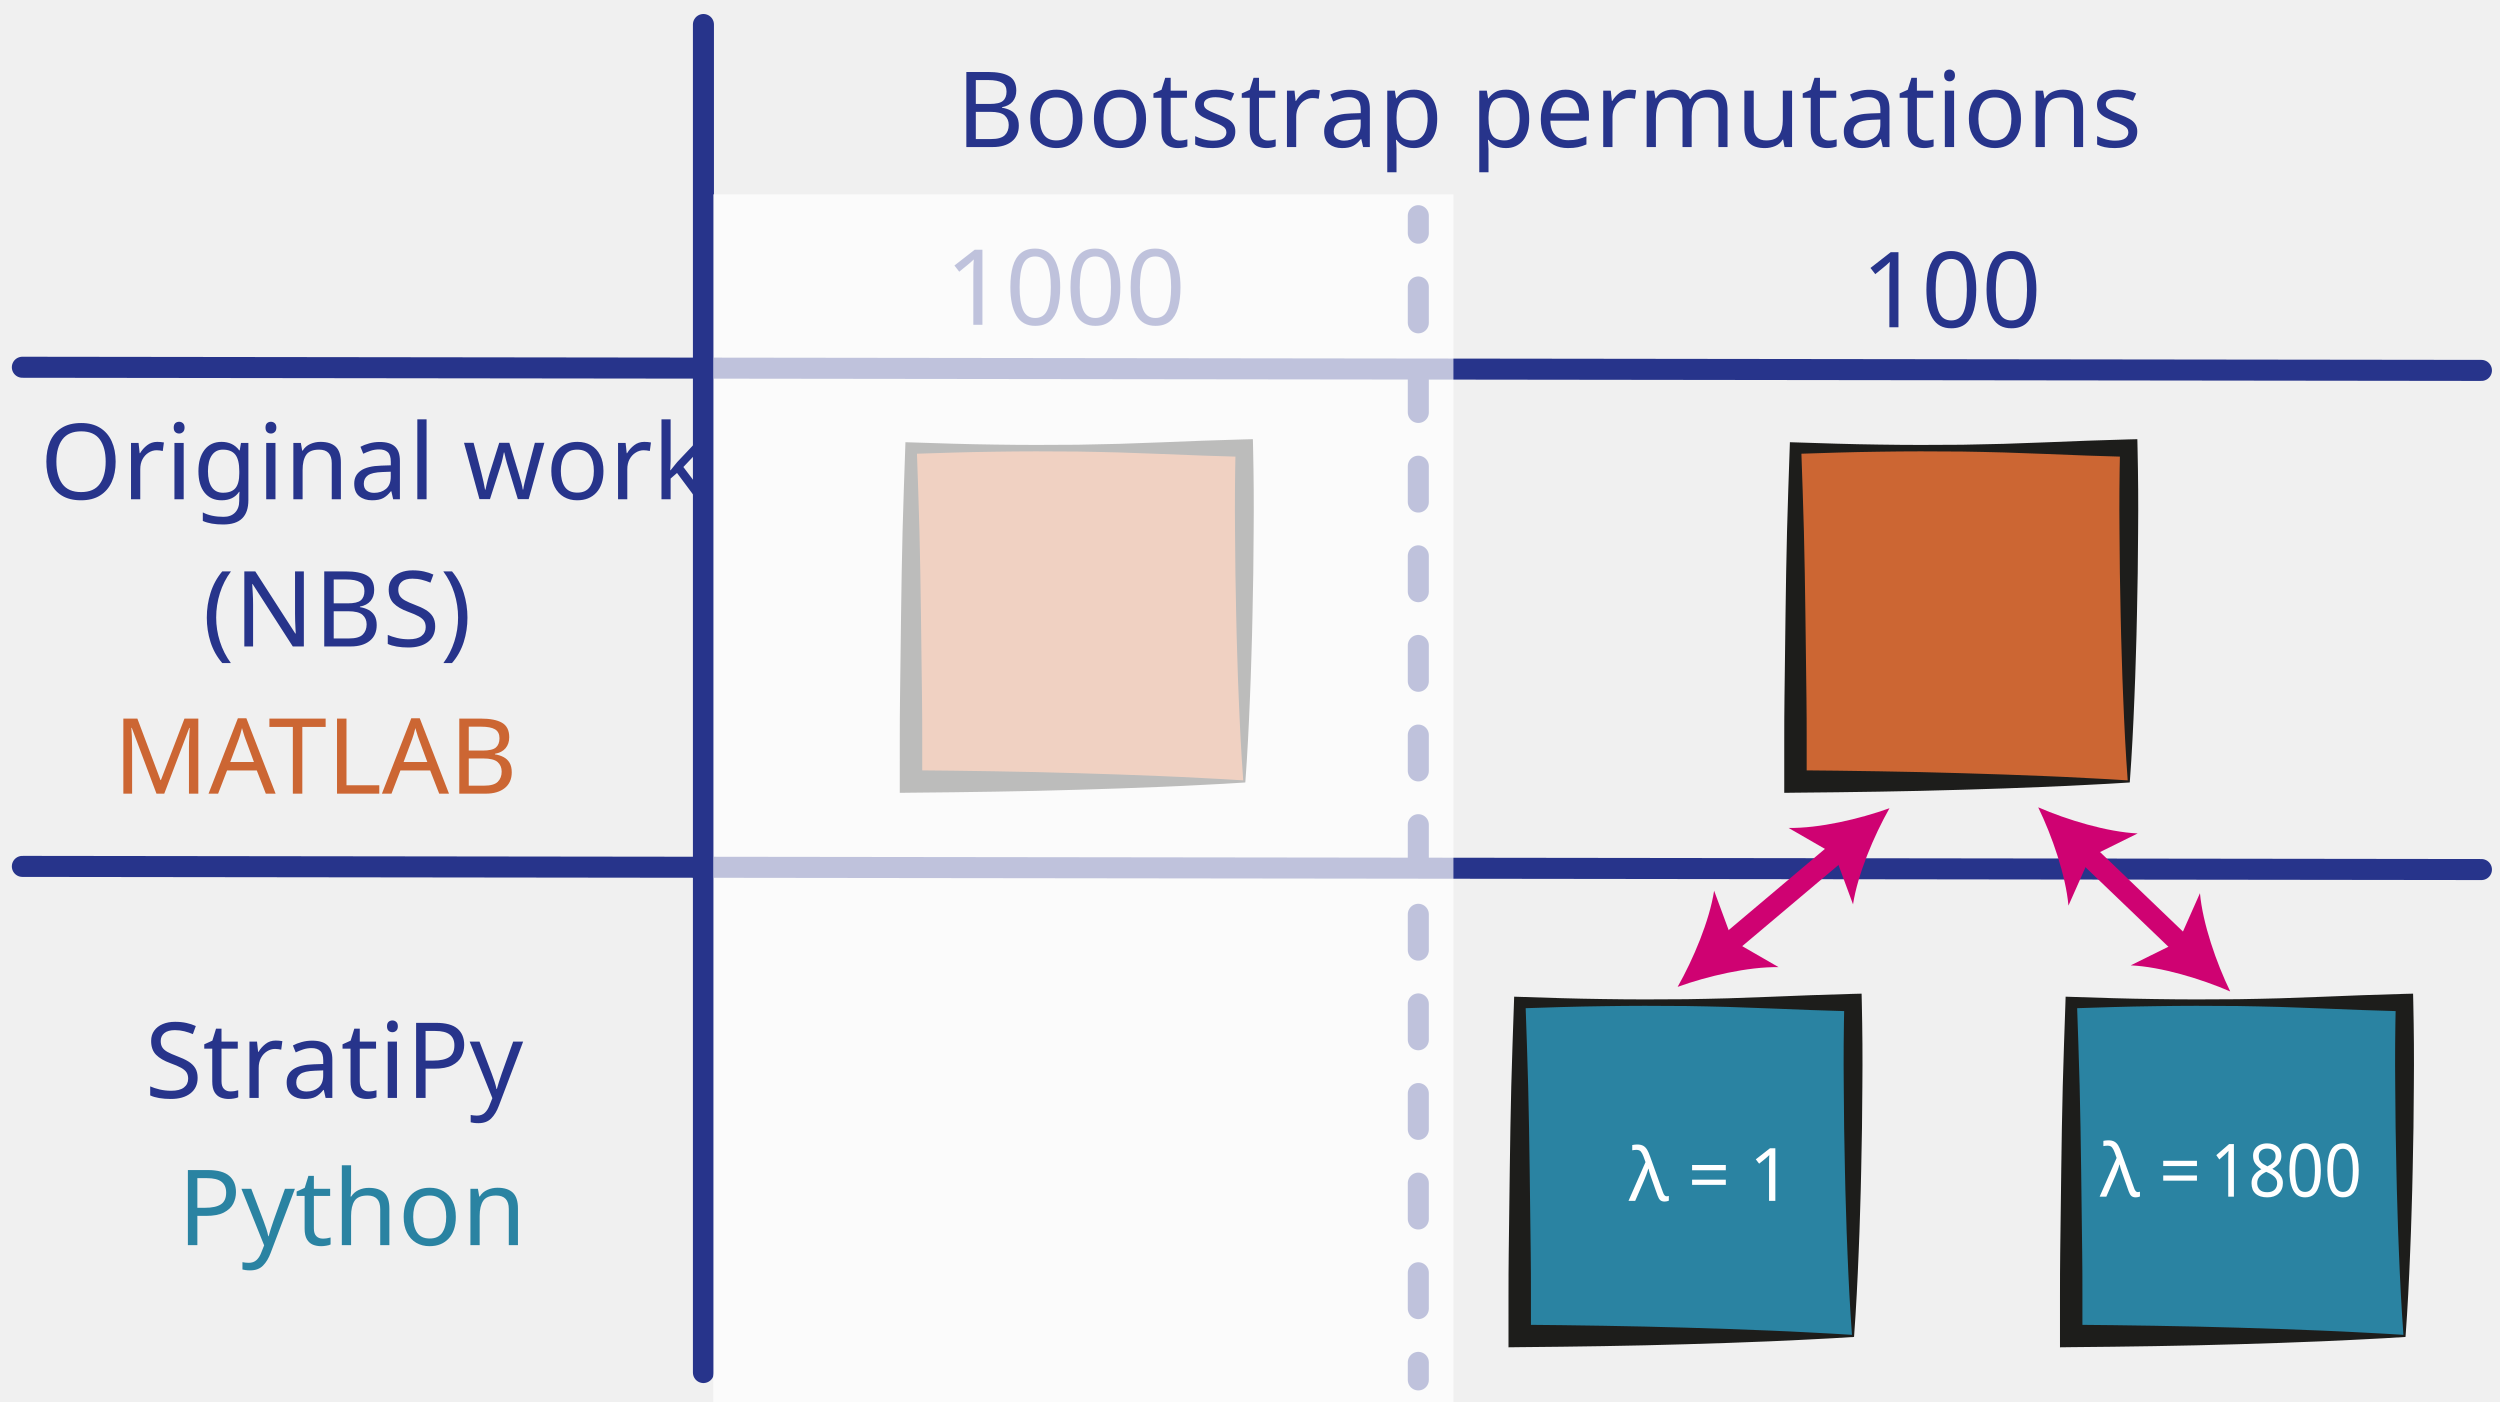
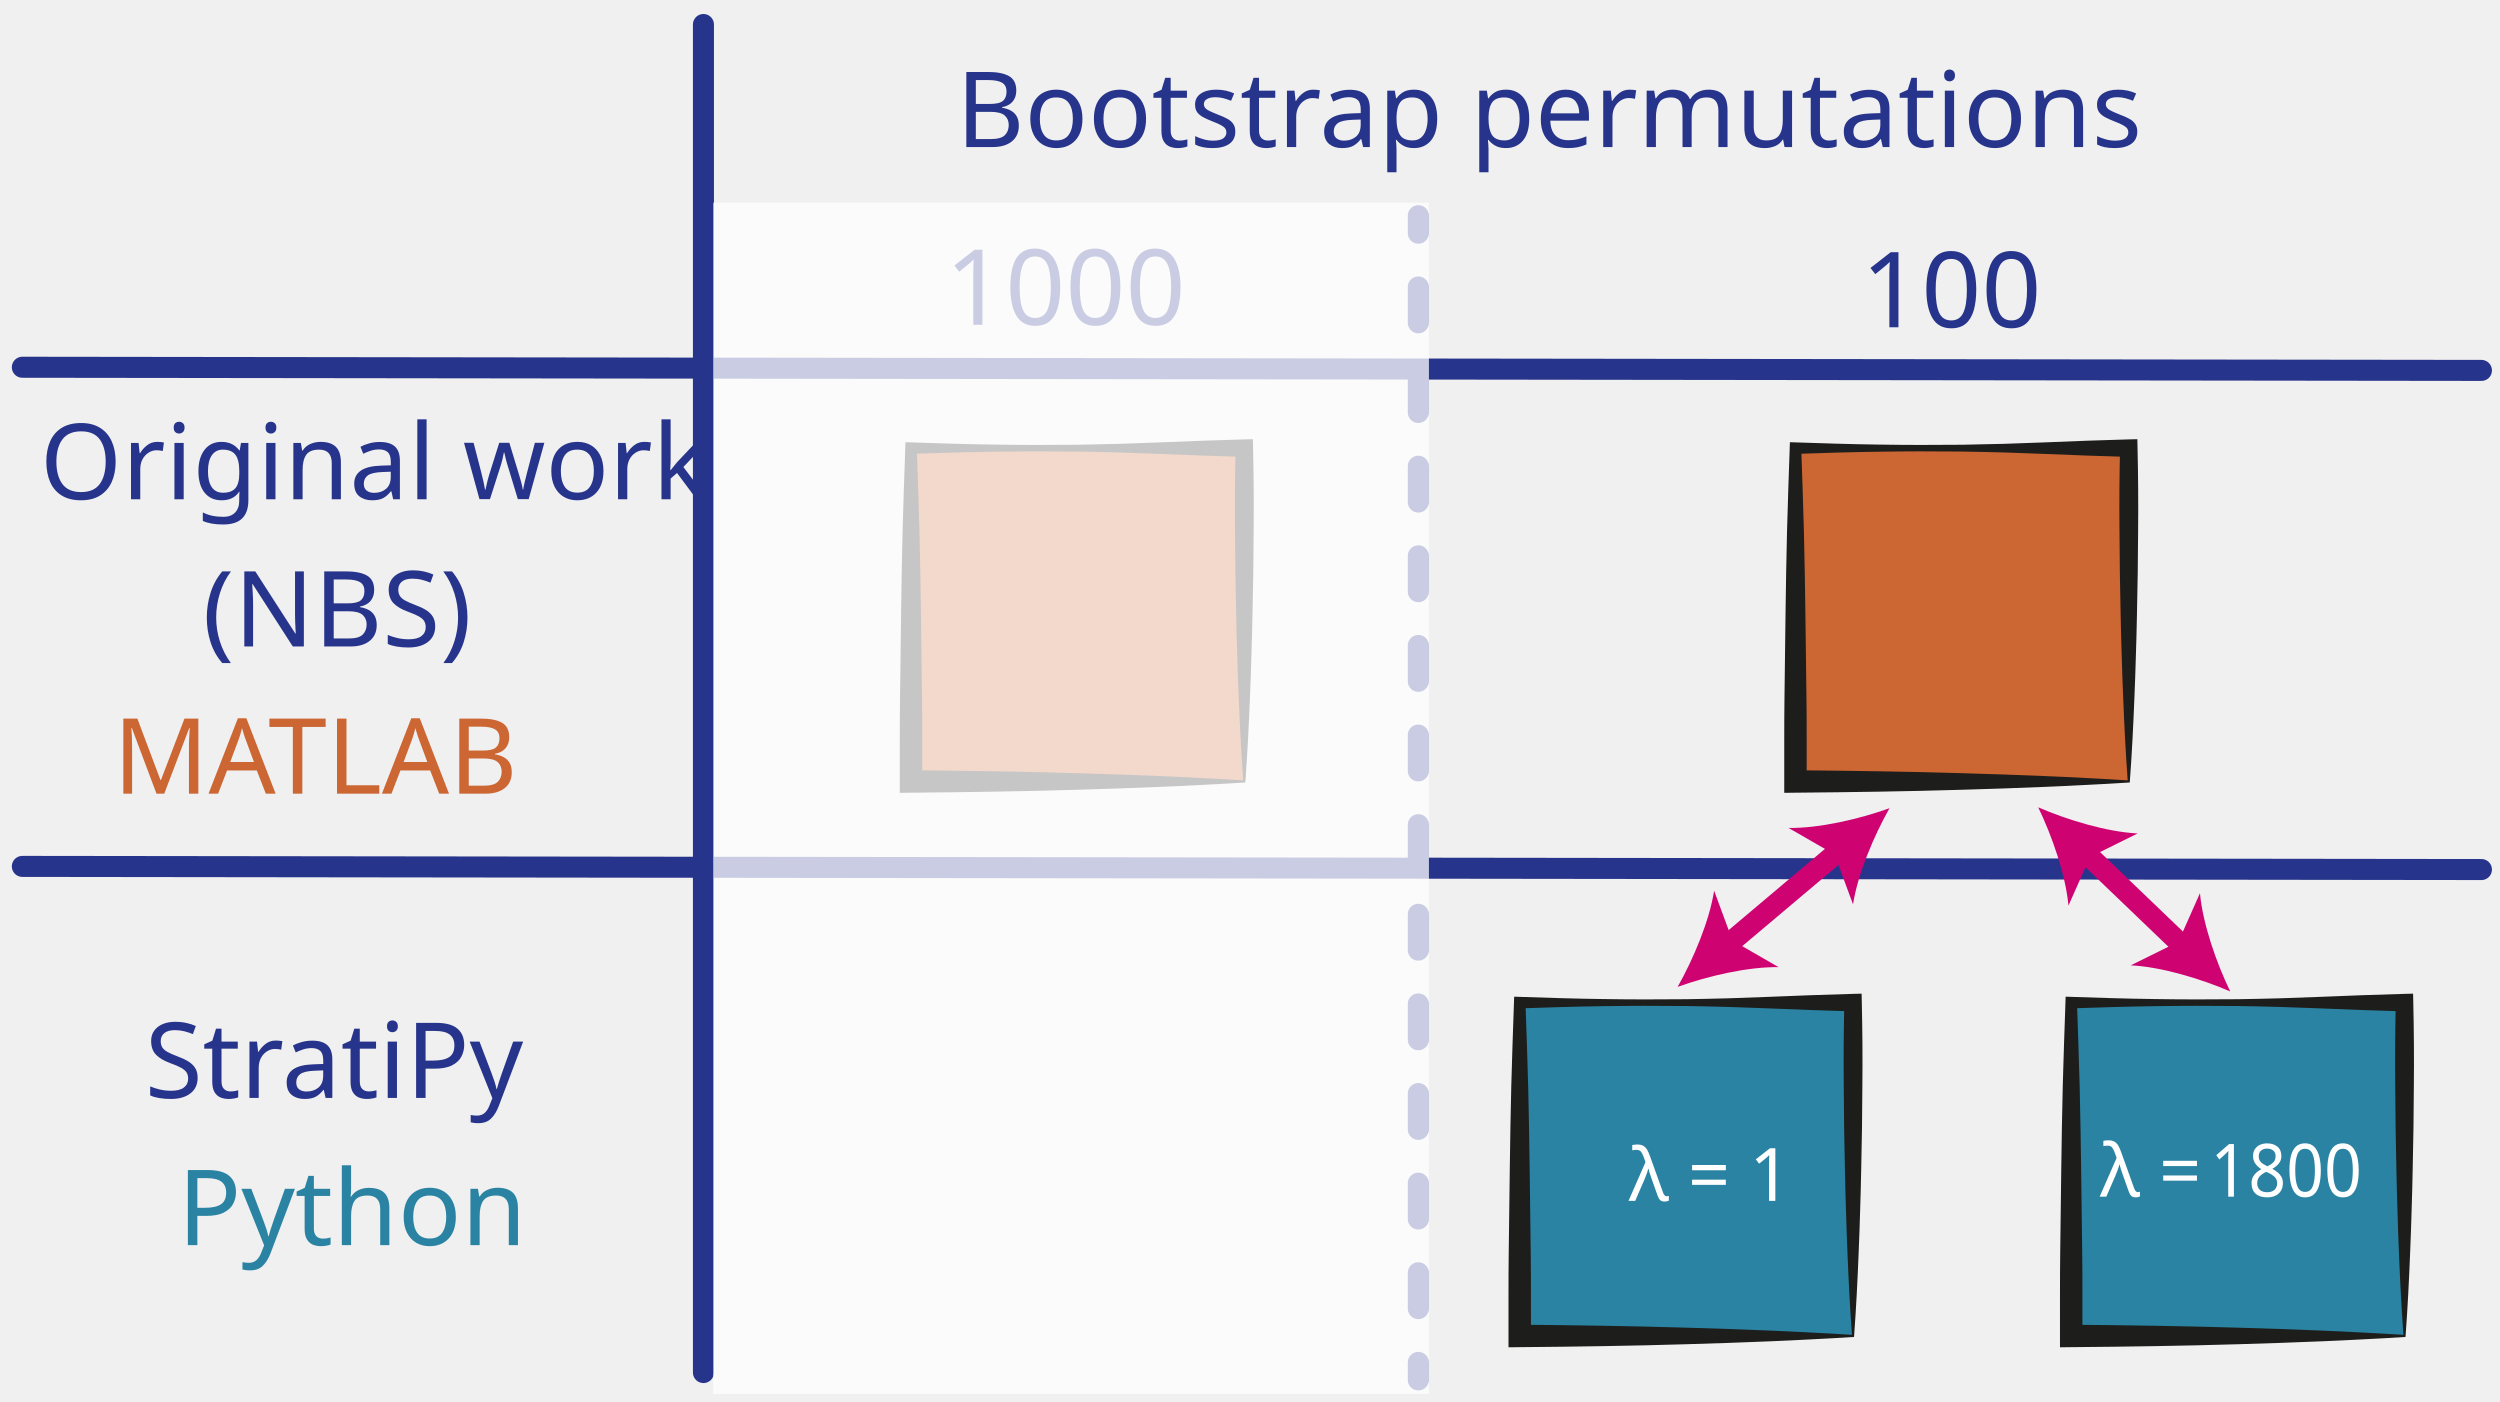
<svg xmlns="http://www.w3.org/2000/svg" version="1.1" x="0px" y="0px" width="713.287px" height="400px" viewBox="0 0 713.287 400" enable-background="new 0 0 713.287 400" xml:space="preserve">
  <g id="Calque_1">
    <line fill="none" stroke="#27348B" stroke-width="6" stroke-linecap="round" stroke-miterlimit="10" x1="200.7" y1="6.993" x2="200.7" y2="391.608" />
    <line fill="none" stroke="#27348B" stroke-width="6" stroke-linecap="round" stroke-miterlimit="10" x1="6.376" y1="104.782" x2="707.989" y2="105.684" />
    <line fill="none" stroke="#27348B" stroke-width="6" stroke-linecap="round" stroke-miterlimit="10" x1="6.376" y1="247.194" x2="707.989" y2="248.096" />
    <g>
      <g>
        <line fill="none" stroke="#27348B" stroke-width="6" stroke-linecap="round" stroke-miterlimit="10" x1="404.665" y1="61.539" x2="404.665" y2="66.539" />
        <line fill="none" stroke="#27348B" stroke-width="6" stroke-linecap="round" stroke-miterlimit="10" stroke-dasharray="10.228,15.341" x1="404.665" y1="81.88" x2="404.665" y2="381.036" />
        <line fill="none" stroke="#27348B" stroke-width="6" stroke-linecap="round" stroke-miterlimit="10" x1="404.665" y1="388.707" x2="404.665" y2="393.707" />
      </g>
    </g>
  </g>
  <g id="Calque_2">
    <g>
      <rect x="259.923" y="127.864" fill="#CC6633" width="95.105" height="95.104" />
      <path fill="#1D1D1B" d="M355.028,223.268c-3.963,0.27-7.925,0.471-11.888,0.668c-3.963,0.201-7.925,0.42-11.888,0.566    c-3.963,0.17-7.925,0.328-11.888,0.453l-11.888,0.375l-11.888,0.313l-11.888,0.231c-7.925,0.169-15.851,0.19-23.776,0.293    l-3.2,0.041l0-3.241l0.001-11.888c0.004-3.963,0.005-7.926,0.064-11.889l0.299-23.775c0.113-7.926,0.22-15.851,0.428-23.776    c0.185-7.926,0.513-15.851,0.765-23.776l0.054-1.694l1.588,0.052c7.926,0.26,15.851,0.527,23.776,0.624    c7.925,0.129,15.851,0.131,23.776,0.046c3.963-0.057,7.925-0.156,11.888-0.258l11.888-0.425    c7.925-0.319,15.851-0.646,23.776-0.842l2.439-0.061l0.058,2.558c0.179,7.925,0.243,15.851,0.159,23.776l-0.107,11.888    l-0.224,11.889c-0.06,3.962-0.194,7.925-0.311,11.888c-0.103,3.963-0.252,7.925-0.418,11.888    c-0.315,7.926-0.708,15.851-1.297,23.776l-0.021,0.281L355.028,223.268z M354.711,222.651c-0.576-7.82-0.968-15.64-1.279-23.459    c-0.166-3.963-0.315-7.925-0.418-11.888c-0.115-3.963-0.25-7.926-0.31-11.888l-0.223-11.889l-0.108-11.888    c-0.084-7.926-0.019-15.851,0.16-23.776l2.497,2.497c-7.926-0.196-15.851-0.522-23.776-0.842l-11.888-0.425    c-3.963-0.102-7.925-0.201-11.888-0.258c-7.925-0.085-15.851-0.083-23.776,0.046c-7.925,0.097-15.851,0.364-23.776,0.624    l1.643-1.643c0.252,7.925,0.58,15.851,0.765,23.776c0.208,7.925,0.315,15.851,0.428,23.776l0.299,23.775    c0.059,3.963,0.06,7.926,0.064,11.889l0.001,11.888l-3.2-3.2c7.926,0.103,15.851,0.124,23.776,0.293l11.888,0.231l11.888,0.313    l11.888,0.375c3.963,0.125,7.925,0.283,11.888,0.453c3.963,0.146,7.925,0.365,11.888,0.566    C346.997,222.193,350.854,222.392,354.711,222.651z" />
    </g>
    <g>
      <rect x="433.6" y="286.063" fill="#2A83A2" width="95.106" height="95.104" />
      <path fill="#1D1D1B" d="M528.706,381.467c-3.963,0.27-7.926,0.471-11.889,0.668c-3.963,0.201-7.925,0.42-11.888,0.566    c-3.963,0.17-7.926,0.328-11.889,0.453l-11.888,0.375l-11.889,0.313l-11.889,0.231c-7.925,0.169-15.851,0.19-23.776,0.293    l-3.2,0.041v-3.241l0.002-11.888c0.003-3.963,0.004-7.926,0.063-11.889l0.299-23.775c0.113-7.926,0.221-15.852,0.428-23.776    c0.186-7.926,0.514-15.851,0.766-23.776l0.054-1.694l1.589,0.052c7.926,0.26,15.852,0.527,23.776,0.624    c7.926,0.129,15.852,0.131,23.777,0.046c3.962-0.057,7.925-0.155,11.888-0.258l11.889-0.425    c7.925-0.319,15.851-0.646,23.776-0.842l2.439-0.061l0.058,2.558c0.179,7.926,0.243,15.851,0.159,23.776l-0.107,11.888    l-0.224,11.889c-0.06,3.962-0.194,7.925-0.311,11.888c-0.103,3.963-0.252,7.925-0.418,11.888    c-0.315,7.926-0.708,15.851-1.297,23.776l-0.021,0.281L528.706,381.467z M528.389,380.85c-0.576-7.82-0.968-15.64-1.279-23.459    c-0.166-3.963-0.315-7.925-0.418-11.888c-0.116-3.963-0.251-7.926-0.311-11.888l-0.224-11.889l-0.107-11.888    c-0.084-7.926-0.02-15.851,0.159-23.776l2.497,2.497c-7.926-0.196-15.852-0.522-23.776-0.842l-11.889-0.425    c-3.963-0.103-7.926-0.201-11.888-0.258c-7.926-0.085-15.852-0.083-23.777,0.046c-7.925,0.097-15.851,0.364-23.776,0.624    l1.643-1.643c0.252,7.926,0.58,15.851,0.766,23.776c0.207,7.925,0.314,15.851,0.428,23.776l0.299,23.775    c0.06,3.963,0.061,7.926,0.063,11.889l0.002,11.888l-3.2-3.2c7.926,0.103,15.852,0.124,23.776,0.293l11.889,0.231l11.889,0.313    l11.888,0.375c3.963,0.125,7.926,0.283,11.889,0.453c3.963,0.146,7.925,0.365,11.888,0.566    C520.675,380.392,524.532,380.591,528.389,380.85z" />
    </g>
    <g>
      <rect x="590.944" y="286.063" fill="#2A83A2" width="95.106" height="95.105" />
      <path fill="#1D1D1B" d="M686.051,381.468c-3.963,0.27-7.926,0.471-11.889,0.668c-3.962,0.201-7.925,0.42-11.888,0.566    c-3.963,0.17-7.926,0.328-11.889,0.453l-11.888,0.375l-11.889,0.313l-11.889,0.231c-7.925,0.169-15.851,0.19-23.776,0.292    l-3.2,0.042l0.001-3.241l0.001-11.889c0.003-3.962,0.004-7.925,0.063-11.888l0.299-23.776c0.113-7.926,0.221-15.851,0.428-23.776    c0.186-7.926,0.514-15.851,0.766-23.776l0.054-1.694l1.589,0.052c7.926,0.26,15.852,0.527,23.776,0.624    c7.926,0.129,15.852,0.131,23.776,0.046c3.963-0.057,7.926-0.155,11.889-0.258l11.889-0.425    c7.925-0.319,15.851-0.646,23.776-0.842l2.439-0.061l0.058,2.558c0.179,7.926,0.243,15.851,0.159,23.776l-0.107,11.889    l-0.224,11.888c-0.061,3.963-0.194,7.926-0.311,11.889c-0.103,3.962-0.252,7.925-0.418,11.888    c-0.315,7.926-0.708,15.851-1.297,23.776l-0.021,0.281L686.051,381.468z M685.733,380.851c-0.576-7.82-0.969-15.64-1.279-23.459    c-0.166-3.963-0.315-7.926-0.418-11.888c-0.116-3.963-0.25-7.926-0.311-11.889l-0.224-11.888l-0.107-11.889    c-0.084-7.926-0.02-15.851,0.159-23.776l2.497,2.497c-7.926-0.196-15.852-0.522-23.776-0.842l-11.889-0.425    c-3.963-0.103-7.926-0.201-11.889-0.258c-7.925-0.085-15.851-0.083-23.776,0.046c-7.925,0.097-15.851,0.364-23.776,0.624    l1.643-1.643c0.252,7.926,0.58,15.851,0.766,23.776c0.207,7.926,0.314,15.851,0.428,23.776l0.299,23.776    c0.06,3.963,0.061,7.926,0.063,11.888l0.001,11.889l-3.199-3.199c7.926,0.102,15.852,0.123,23.776,0.292l11.889,0.231    l11.889,0.313l11.888,0.375c3.963,0.125,7.926,0.283,11.889,0.453c3.963,0.146,7.926,0.365,11.888,0.566    C678.02,380.393,681.876,380.592,685.733,380.851z" />
    </g>
    <g>
      <rect x="512.272" y="127.864" fill="#CC6633" width="95.105" height="95.104" />
      <path fill="#1D1D1B" d="M607.378,223.268c-3.963,0.27-7.926,0.471-11.889,0.668c-3.962,0.201-7.925,0.42-11.888,0.566    c-3.963,0.17-7.926,0.328-11.888,0.453l-11.889,0.375l-11.888,0.313l-11.889,0.231c-7.926,0.169-15.851,0.19-23.776,0.293    l-3.2,0.041l0.001-3.241l0.001-11.888c0.003-3.963,0.004-7.926,0.063-11.889l0.299-23.775c0.113-7.926,0.221-15.851,0.428-23.776    c0.186-7.926,0.514-15.851,0.766-23.776l0.054-1.694l1.589,0.052c7.926,0.26,15.851,0.527,23.776,0.624    c7.926,0.129,15.851,0.131,23.776,0.046c3.963-0.057,7.926-0.156,11.889-0.258l11.888-0.425    c7.926-0.319,15.851-0.646,23.776-0.842l2.439-0.061l0.058,2.558c0.179,7.925,0.243,15.851,0.159,23.776l-0.107,11.888    l-0.224,11.889c-0.06,3.962-0.194,7.925-0.311,11.888c-0.103,3.963-0.252,7.925-0.418,11.888    c-0.315,7.926-0.708,15.851-1.297,23.776l-0.021,0.281L607.378,223.268z M607.061,222.651c-0.576-7.82-0.968-15.64-1.279-23.459    c-0.166-3.963-0.315-7.925-0.418-11.888c-0.116-3.963-0.251-7.926-0.311-11.888l-0.224-11.889l-0.107-11.888    c-0.084-7.926-0.02-15.851,0.159-23.776l2.497,2.497c-7.926-0.196-15.851-0.522-23.776-0.842l-11.888-0.425    c-3.963-0.102-7.926-0.201-11.889-0.258c-7.926-0.085-15.851-0.083-23.776,0.046c-7.926,0.097-15.851,0.364-23.776,0.624    l1.643-1.643c0.252,7.925,0.58,15.851,0.766,23.776c0.207,7.925,0.314,15.851,0.428,23.776l0.299,23.775    c0.06,3.963,0.061,7.926,0.063,11.889l0.001,11.888l-3.199-3.2c7.926,0.103,15.851,0.124,23.776,0.293l11.889,0.231l11.888,0.313    l11.889,0.375c3.962,0.125,7.925,0.283,11.888,0.453c3.963,0.146,7.926,0.365,11.888,0.566    C599.347,222.193,603.204,222.392,607.061,222.651z" />
    </g>
  </g>
  <g id="Calque_3">
    <rect x="-12.668" y="117.245" fill="none" width="219.582" height="153.847" />
    <text transform="matrix(1 0 0 1 11.4004 142.4448)">
      <tspan x="0" y="0" fill="#27348B" font-family="'Noteworthy-Bold'" font-size="30">Original work</tspan>
      <tspan x="46.404" y="42" fill="#27348B" font-family="'Noteworthy-Bold'" font-size="30">(NBS)</tspan>
      <tspan x="20.886" y="84" fill="#CC6633" font-family="'Noteworthy-Bold'" font-size="30">MATLAB</tspan>
    </text>
    <rect x="19.15" y="288.056" fill="none" width="155.946" height="91.609" />
    <text transform="matrix(1 0 0 1 41.3242 313.2563)">
      <tspan x="0" y="0" fill="#27348B" font-family="'Noteworthy-Bold'" font-size="30">StratiPy</tspan>
      <tspan x="9.374" y="42" fill="#2A83A2" font-family="'Noteworthy-Bold'" font-size="30">Python</tspan>
    </text>
    <rect x="200.088" y="67.476" fill="none" width="219.582" height="82.519" />
    <text transform="matrix(1 0 0 1 269.6416 92.6758)" fill="#27348B" font-family="'Noteworthy-Bold'" font-size="30">1000</text>
    <rect x="449.599" y="68.175" fill="none" width="219.582" height="82.519" />
    <text transform="matrix(1 0 0 1 531.002 93.375)" fill="#27348B" font-family="'Noteworthy-Bold'" font-size="30">100</text>
    <rect x="589.368" y="323.784" fill="none" width="95.805" height="25.176" />
    <text transform="matrix(1 0 0 1 593.7256 341.4243)" fill="#FFFFFF" font-family="'Noteworthy-Bold'" font-size="21"> λ = </text>
    <text transform="matrix(0.9 0 0 1 630.6592 341.4243)" fill="#FFFFFF" font-family="'Noteworthy-Bold'" font-size="21">1800</text>
    <rect x="433.151" y="324.979" fill="none" width="95.805" height="20.98" />
    <text transform="matrix(1 0 0 1 459.3057 342.6196)" fill="#FFFFFF" font-family="'Noteworthy-Bold'" font-size="21"> λ = 1</text>
    <rect x="261.767" y="16.756" fill="none" width="328.673" height="36.365" />
    <text transform="matrix(1 0 0 1 272.8057 41.9556)" fill="#27348B" font-family="'Noteworthy-Bold'" font-size="30">Bootstrap permutations</text>
  </g>
  <g id="Calque_4">
    <g display="none">
      <g display="inline">
        <line fill="none" stroke="#CF0272" stroke-width="6" stroke-linecap="round" stroke-miterlimit="10" x1="385.238" y1="172.028" x2="475.601" y2="172.028" />
        <g>
          <path fill="#CF0272" d="M367.133,172.028c8.52,3.161,19.09,8.555,25.642,14.268l-5.16-14.268l5.16-14.265      C386.223,163.476,375.652,168.87,367.133,172.028z" />
        </g>
        <g>
          <path fill="#CF0272" d="M493.706,172.028c-8.52,3.161-19.09,8.555-25.643,14.268l5.161-14.268l-5.161-14.265      C474.616,163.476,485.187,168.87,493.706,172.028z" />
        </g>
      </g>
    </g>
    <g>
      <g>
        <line fill="none" stroke="#CF0272" stroke-width="6" stroke-linecap="round" stroke-miterlimit="10" x1="492.498" y1="269.893" x2="525.259" y2="242.267" />
        <g>
          <path fill="#CF0272" d="M478.657,281.565c8.551-3.075,20.108-5.767,28.801-5.623l-13.144-7.58l-5.251-14.232      C487.738,262.721,483.134,273.659,478.657,281.565z" />
        </g>
        <g>
          <path fill="#CF0272" d="M539.1,230.595c-4.475,7.909-9.079,18.847-10.405,27.438l-5.252-14.234l-13.142-7.577      C518.993,236.364,530.551,233.673,539.1,230.595z" />
        </g>
      </g>
    </g>
    <g>
      <g>
        <line fill="none" stroke="#CF0272" stroke-width="6" stroke-linecap="round" stroke-miterlimit="10" x1="594.598" y1="242.872" x2="623.247" y2="270.347" />
        <g>
          <path fill="#CF0272" d="M581.53,230.339c3.961,8.179,7.856,19.388,8.631,28.046l6.151-13.869l13.599-6.724      C601.228,237.38,589.865,233.957,581.53,230.339z" />
        </g>
        <g>
          <path fill="#CF0272" d="M636.314,282.879c-8.337-3.615-19.699-7.039-28.383-7.451l13.601-6.726l6.149-13.867      C628.456,263.494,632.352,274.703,636.314,282.879z" />
        </g>
      </g>
    </g>
-   </g>
-   <g id="Calque_5">
-     <rect x="203.497" y="55.441" opacity="0.7" fill="#FFFFFF" width="211.188" height="350.35" />
+     <rect x="203.497" y="57.825" opacity="0.75" fill="#FFFFFF" width="204.196" height="339.86" />
  </g>
</svg>
